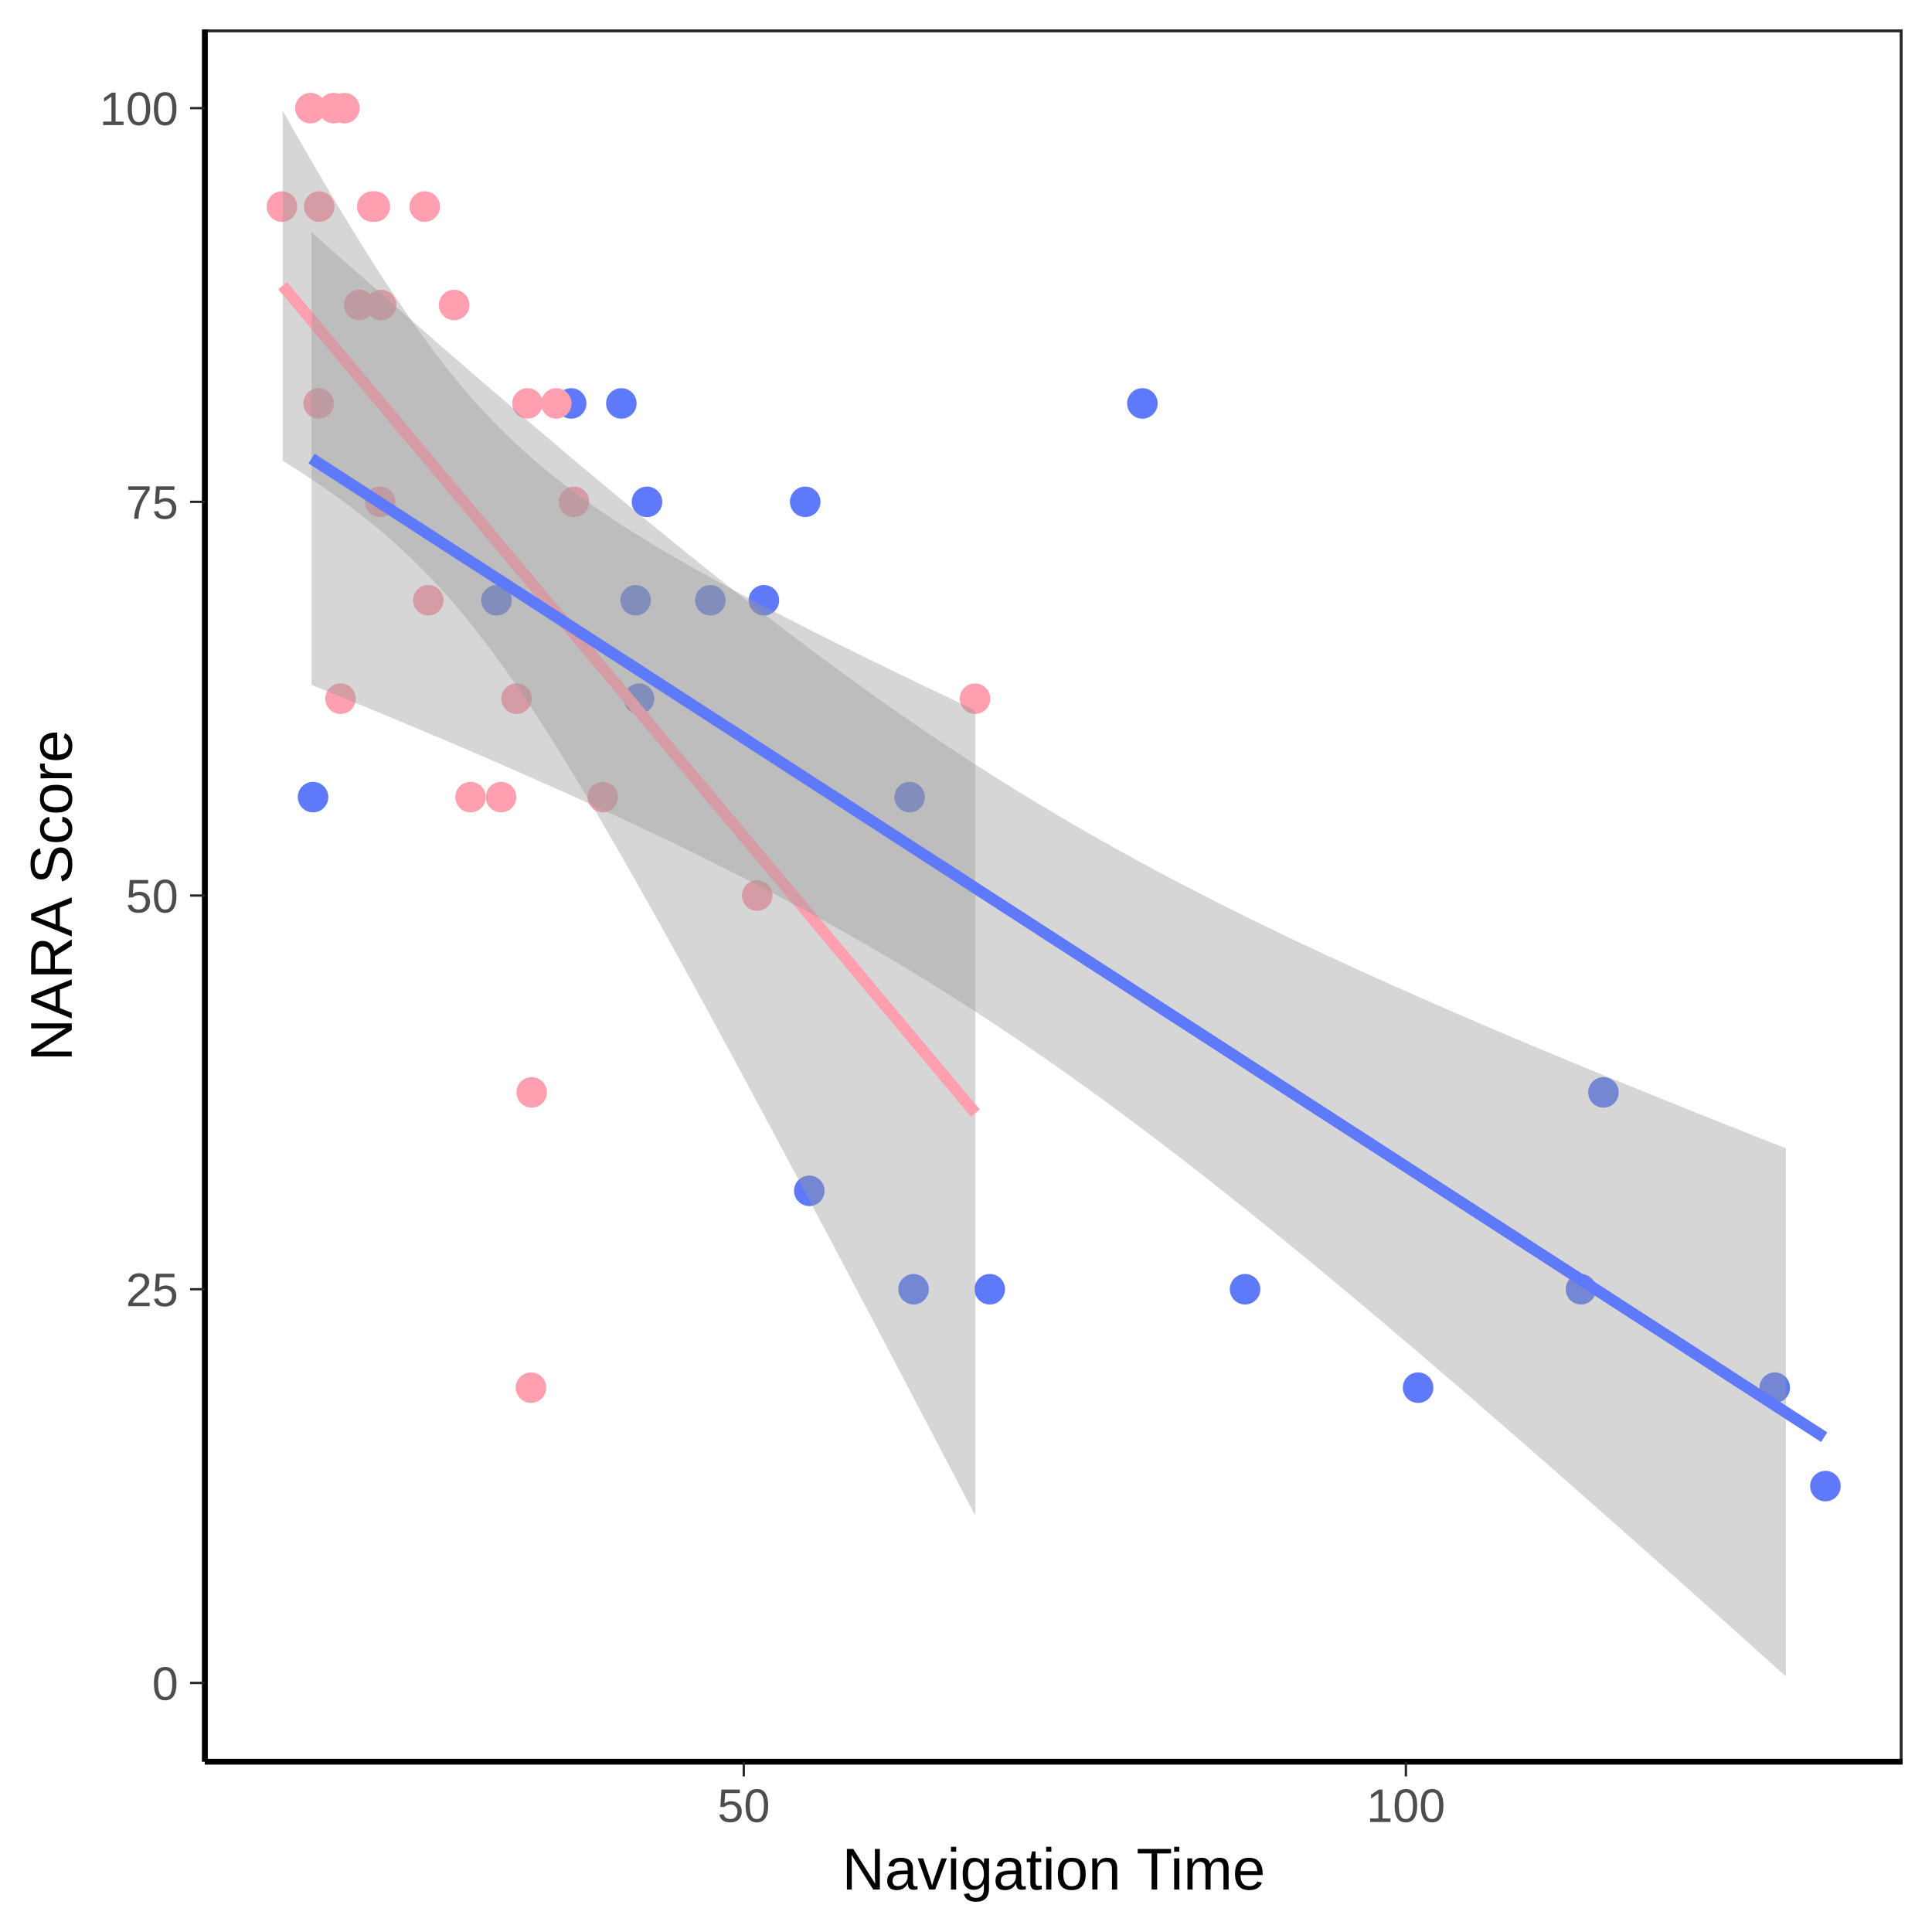
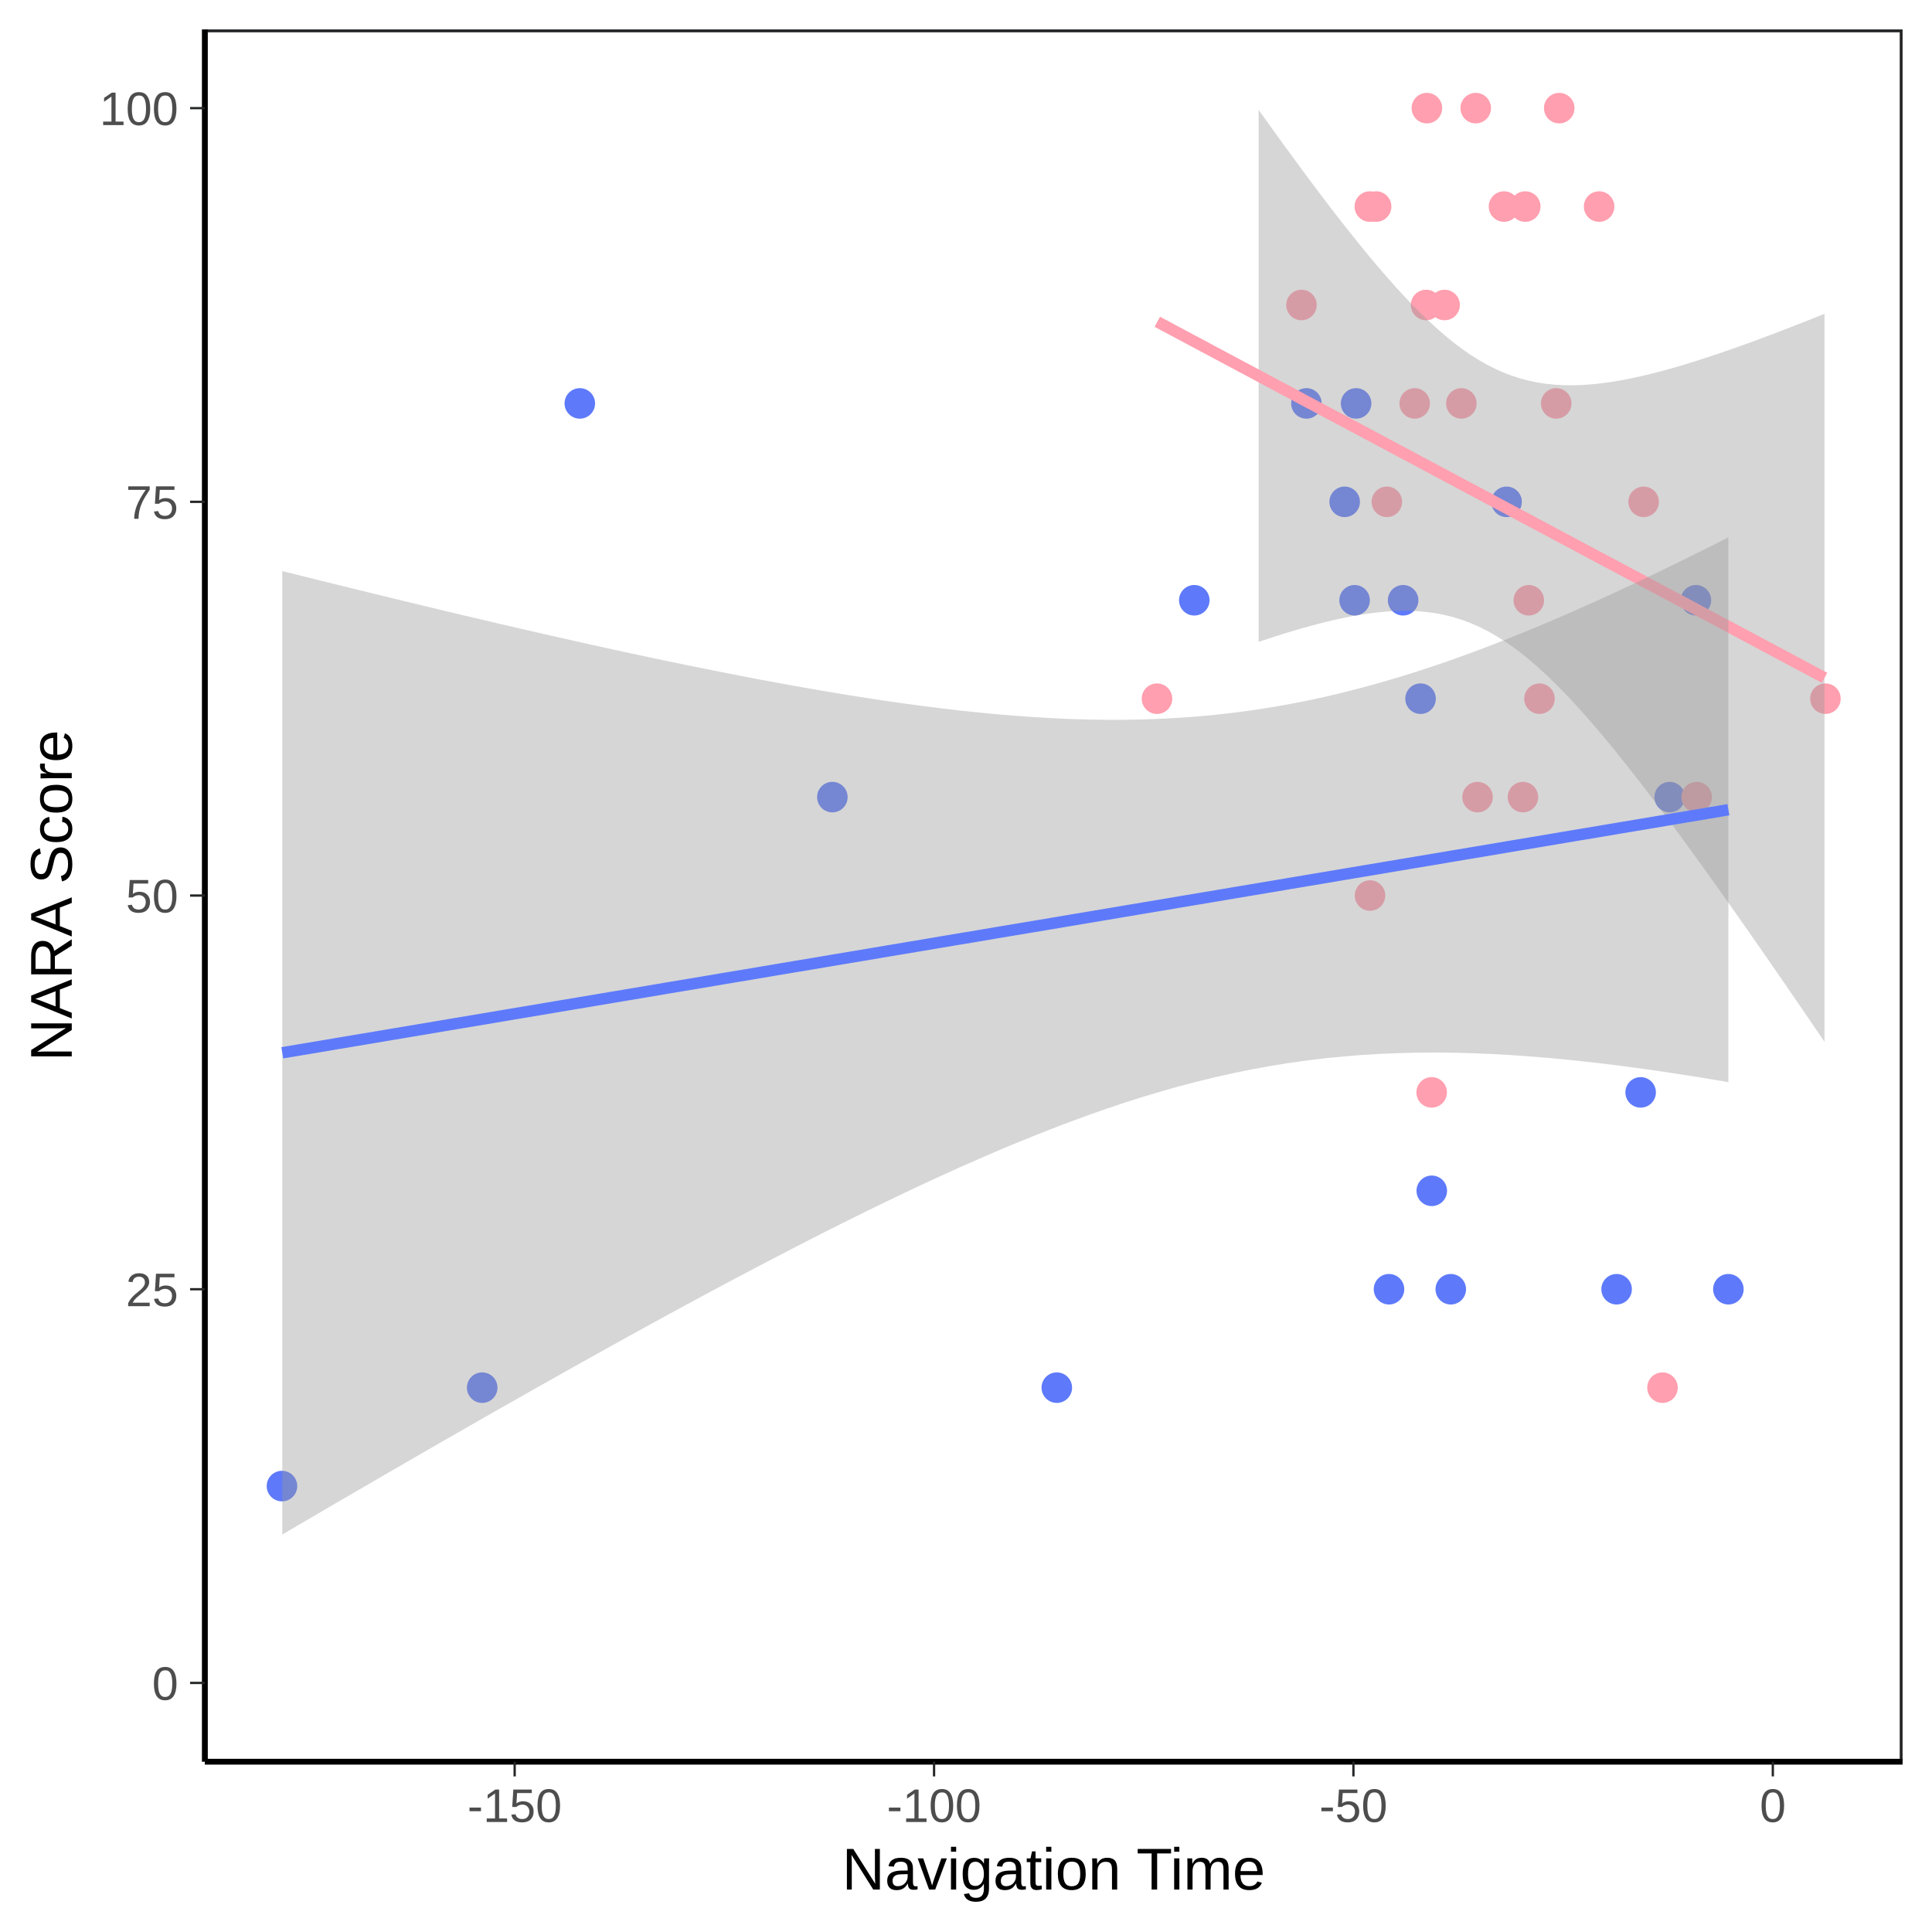
<svg xmlns="http://www.w3.org/2000/svg" class="svglite" width="360.00pt" height="360.00pt" viewBox="0 0 360.00 360.00">
  <defs>
    <style type="text/css">
    .svglite line, .svglite polyline, .svglite polygon, .svglite path, .svglite rect, .svglite circle {
      fill: none;
      stroke: #000000;
      stroke-linecap: round;
      stroke-linejoin: round;
      stroke-miterlimit: 10.00;
    }
    .svglite text {
      white-space: pre;
    }
  </style>
  </defs>
  <rect width="100%" height="100%" style="stroke: none; fill: #FFFFFF;" />
  <defs>
    <clipPath id="cpMC4wMHwzNjAuMDB8MC4wMHwzNjAuMDA=">
      <rect x="0.00" y="0.00" width="360.00" height="360.00" />
    </clipPath>
  </defs>
  <g clip-path="url(#cpMC4wMHwzNjAuMDB8MC4wMHwzNjAuMDA=)">
    <rect x="0" y="0.00" width="360.00" height="360.00" style="stroke-width: 1.07; stroke: #FFFFFF; fill: #FFFFFF;" />
  </g>
  <defs>
    <clipPath id="cpMzguMTZ8MzU0LjUyfDUuNDh8MzI4LjI3">
      <rect x="38.16" y="5.48" width="316.36" height="322.79" />
    </clipPath>
  </defs>
  <g clip-path="url(#cpMzguMTZ8MzU0LjUyfDUuNDh8MzI4LjI3)">
    <rect x="38.16" y="5.48" width="316.36" height="322.79" style="stroke-width: 1.07; stroke: #242526; fill: #FFFFFF;" />
-     <circle cx="99.07" cy="203.55" r="2.49" style="stroke-width: 0.71; stroke: #FF9FAF; fill: #FF9FAF;" />
-     <circle cx="62.17" cy="20.15" r="2.49" style="stroke-width: 0.71; stroke: #FF9FAF; fill: #FF9FAF;" />
-     <circle cx="106.97" cy="93.51" r="2.49" style="stroke-width: 0.71; stroke: #FF9FAF; fill: #FF9FAF;" />
-     <circle cx="98.29" cy="75.17" r="2.49" style="stroke-width: 0.71; stroke: #FF9FAF; fill: #FF9FAF;" />
-     <circle cx="79.14" cy="38.49" r="2.49" style="stroke-width: 0.71; stroke: #FF9FAF; fill: #FF9FAF;" />
-     <circle cx="58.33" cy="148.53" r="2.49" style="stroke-width: 0.71; stroke: #5E7AFA; fill: #5E7AFA;" />
-     <circle cx="79.81" cy="111.85" r="2.49" style="stroke-width: 0.71; stroke: #FF9FAF; fill: #FF9FAF;" />
-     <circle cx="93.36" cy="148.53" r="2.49" style="stroke-width: 0.71; stroke: #FF9FAF; fill: #FF9FAF;" />
-     <circle cx="181.68" cy="130.19" r="2.49" style="stroke-width: 0.71; stroke: #FF9FAF; fill: #FF9FAF;" />
-     <circle cx="184.43" cy="240.23" r="2.49" style="stroke-width: 0.71; stroke: #5E7AFA; fill: #5E7AFA;" />
-     <circle cx="69.37" cy="38.49" r="2.49" style="stroke-width: 0.71; stroke: #FF9FAF; fill: #FF9FAF;" />
-     <circle cx="64.18" cy="20.15" r="2.49" style="stroke-width: 0.71; stroke: #FF9FAF; fill: #FF9FAF;" />
-     <circle cx="169.49" cy="148.53" r="2.49" style="stroke-width: 0.71; stroke: #5E7AFA; fill: #5E7AFA;" />
-     <circle cx="132.36" cy="111.85" r="2.49" style="stroke-width: 0.71; stroke: #5E7AFA; fill: #5E7AFA;" />
-     <circle cx="119.08" cy="130.19" r="2.49" style="stroke-width: 0.71; stroke: #5E7AFA; fill: #5E7AFA;" />
-     <circle cx="340.14" cy="276.91" r="2.49" style="stroke-width: 0.71; stroke: #5E7AFA; fill: #5E7AFA;" />
-     <circle cx="298.78" cy="203.55" r="2.49" style="stroke-width: 0.71; stroke: #5E7AFA; fill: #5E7AFA;" />
-     <circle cx="118.44" cy="111.85" r="2.49" style="stroke-width: 0.71; stroke: #5E7AFA; fill: #5E7AFA;" />
-     <circle cx="106.43" cy="75.17" r="2.49" style="stroke-width: 0.71; stroke: #5E7AFA; fill: #5E7AFA;" />
-     <circle cx="92.52" cy="111.85" r="2.49" style="stroke-width: 0.71; stroke: #5E7AFA; fill: #5E7AFA;" />
-     <circle cx="84.62" cy="56.83" r="2.49" style="stroke-width: 0.71; stroke: #FF9FAF; fill: #FF9FAF;" />
-     <circle cx="120.56" cy="93.51" r="2.49" style="stroke-width: 0.71; stroke: #5E7AFA; fill: #5E7AFA;" />
-     <circle cx="232.00" cy="240.23" r="2.49" style="stroke-width: 0.71; stroke: #5E7AFA; fill: #5E7AFA;" />
-     <circle cx="59.36" cy="75.17" r="2.49" style="stroke-width: 0.71; stroke: #FF9FAF; fill: #FF9FAF;" />
-     <circle cx="71.02" cy="56.83" r="2.49" style="stroke-width: 0.71; stroke: #FF9FAF; fill: #FF9FAF;" />
-     <circle cx="63.46" cy="130.19" r="2.49" style="stroke-width: 0.71; stroke: #FF9FAF; fill: #FF9FAF;" />
-     <circle cx="112.32" cy="148.53" r="2.49" style="stroke-width: 0.71; stroke: #FF9FAF; fill: #FF9FAF;" />
-     <circle cx="57.85" cy="20.15" r="2.49" style="stroke-width: 0.71; stroke: #FF9FAF; fill: #FF9FAF;" />
-     <circle cx="96.25" cy="130.19" r="2.49" style="stroke-width: 0.71; stroke: #FF9FAF; fill: #FF9FAF;" />
-     <circle cx="141.09" cy="166.87" r="2.49" style="stroke-width: 0.71; stroke: #FF9FAF; fill: #FF9FAF;" />
-     <circle cx="66.93" cy="56.83" r="2.49" style="stroke-width: 0.71; stroke: #FF9FAF; fill: #FF9FAF;" />
-     <circle cx="70.84" cy="93.51" r="2.49" style="stroke-width: 0.71; stroke: #FF9FAF; fill: #FF9FAF;" />
-     <circle cx="103.66" cy="75.17" r="2.49" style="stroke-width: 0.71; stroke: #FF9FAF; fill: #FF9FAF;" />
-     <circle cx="87.68" cy="148.53" r="2.49" style="stroke-width: 0.71; stroke: #FF9FAF; fill: #FF9FAF;" />
-     <circle cx="98.94" cy="258.57" r="2.49" style="stroke-width: 0.71; stroke: #FF9FAF; fill: #FF9FAF;" />
-     <circle cx="212.87" cy="75.17" r="2.49" style="stroke-width: 0.71; stroke: #5E7AFA; fill: #5E7AFA;" />
-     <circle cx="264.24" cy="258.57" r="2.49" style="stroke-width: 0.71; stroke: #5E7AFA; fill: #5E7AFA;" />
-     <circle cx="142.34" cy="111.85" r="2.49" style="stroke-width: 0.71; stroke: #5E7AFA; fill: #5E7AFA;" />
-     <circle cx="115.78" cy="75.17" r="2.49" style="stroke-width: 0.71; stroke: #5E7AFA; fill: #5E7AFA;" />
-     <circle cx="150.80" cy="221.89" r="2.49" style="stroke-width: 0.71; stroke: #5E7AFA; fill: #5E7AFA;" />
-     <circle cx="170.23" cy="240.23" r="2.49" style="stroke-width: 0.71; stroke: #5E7AFA; fill: #5E7AFA;" />
-     <circle cx="150.04" cy="93.51" r="2.49" style="stroke-width: 0.71; stroke: #5E7AFA; fill: #5E7AFA;" />
-     <circle cx="294.59" cy="240.23" r="2.49" style="stroke-width: 0.71; stroke: #5E7AFA; fill: #5E7AFA;" />
-     <circle cx="330.70" cy="258.57" r="2.49" style="stroke-width: 0.71; stroke: #5E7AFA; fill: #5E7AFA;" />
-     <circle cx="69.85" cy="38.49" r="2.49" style="stroke-width: 0.71; stroke: #FF9FAF; fill: #FF9FAF;" />
-     <circle cx="59.48" cy="38.49" r="2.49" style="stroke-width: 0.71; stroke: #FF9FAF; fill: #FF9FAF;" />
-     <circle cx="52.54" cy="38.49" r="2.49" style="stroke-width: 0.71; stroke: #FF9FAF; fill: #FF9FAF;" />
-     <polygon points="52.66,20.61 54.29,23.49 55.93,26.35 57.56,29.18 59.19,31.99 60.83,34.77 62.46,37.52 64.10,40.24 65.73,42.92 67.36,45.56 69.00,48.17 70.63,50.72 72.27,53.23 73.90,55.69 75.53,58.09 77.17,60.43 78.80,62.71 80.43,64.93 82.07,67.07 83.70,69.15 85.34,71.16 86.97,73.10 88.60,74.96 90.24,76.76 91.87,78.48 93.51,80.14 95.14,81.74 96.77,83.27 98.41,84.75 100.04,86.17 101.68,87.55 103.31,88.87 104.94,90.15 106.58,91.39 108.21,92.60 109.85,93.77 111.48,94.91 113.11,96.02 114.75,97.10 116.38,98.16 118.01,99.20 119.65,100.22 121.28,101.22 122.92,102.20 124.55,103.17 126.18,104.12 127.82,105.06 129.45,105.99 131.09,106.90 132.72,107.80 134.35,108.70 135.99,109.59 137.62,110.46 139.26,111.33 140.89,112.20 142.52,113.05 144.16,113.90 145.79,114.75 147.43,115.58 149.06,116.42 150.69,117.25 152.33,118.07 153.96,118.89 155.59,119.71 157.23,120.52 158.86,121.33 160.50,122.13 162.13,122.94 163.76,123.74 165.40,124.53 167.03,125.33 168.67,126.12 170.30,126.91 171.93,127.70 173.57,128.48 175.20,129.26 176.84,130.04 178.47,130.82 180.10,131.60 181.74,132.38 181.74,282.44 180.10,279.31 178.47,276.18 176.84,273.06 175.20,269.94 173.57,266.82 171.93,263.70 170.30,260.58 168.67,257.47 167.03,254.36 165.40,251.25 163.76,248.14 162.13,245.04 160.50,241.94 158.86,238.84 157.23,235.74 155.59,232.65 153.96,229.57 152.33,226.48 150.69,223.40 149.06,220.33 147.43,217.26 145.79,214.19 144.16,211.14 142.52,208.08 140.89,205.03 139.26,201.99 137.62,198.96 135.99,195.93 134.35,192.92 132.72,189.91 131.09,186.91 129.45,183.92 127.82,180.95 126.18,177.98 124.55,175.03 122.92,172.09 121.28,169.17 119.65,166.27 118.01,163.38 116.38,160.52 114.75,157.67 113.11,154.85 111.48,152.06 109.85,149.30 108.21,146.56 106.58,143.87 104.94,141.20 103.31,138.58 101.68,136.00 100.04,133.47 98.41,130.99 96.77,128.57 95.14,126.20 93.51,123.89 91.87,121.65 90.24,119.47 88.60,117.36 86.97,115.32 85.34,113.36 83.70,111.46 82.07,109.64 80.43,107.88 78.80,106.19 77.17,104.57 75.53,103.01 73.90,101.50 72.27,100.06 70.63,98.66 69.00,97.32 67.36,96.02 65.73,94.76 64.10,93.54 62.46,92.35 60.83,91.20 59.19,90.08 57.56,88.98 55.93,87.91 54.29,86.86 52.66,85.84 " style="stroke-width: 0.00; stroke: none; stroke-linecap: butt; fill: #999999; fill-opacity: 0.40;" />
-     <polyline points="52.66,20.61 54.29,23.49 55.93,26.35 57.56,29.18 59.19,31.99 60.83,34.77 62.46,37.52 64.10,40.24 65.73,42.92 67.36,45.56 69.00,48.17 70.63,50.72 72.27,53.23 73.90,55.69 75.53,58.09 77.17,60.43 78.80,62.71 80.43,64.93 82.07,67.07 83.70,69.15 85.34,71.16 86.97,73.10 88.60,74.96 90.24,76.76 91.87,78.48 93.51,80.14 95.14,81.74 96.77,83.27 98.41,84.75 100.04,86.17 101.68,87.55 103.31,88.87 104.94,90.15 106.58,91.39 108.21,92.60 109.85,93.77 111.48,94.91 113.11,96.02 114.75,97.10 116.38,98.16 118.01,99.20 119.65,100.22 121.28,101.22 122.92,102.20 124.55,103.17 126.18,104.12 127.82,105.06 129.45,105.99 131.09,106.90 132.72,107.80 134.35,108.70 135.99,109.59 137.62,110.46 139.26,111.33 140.89,112.20 142.52,113.05 144.16,113.90 145.79,114.75 147.43,115.58 149.06,116.42 150.69,117.25 152.33,118.07 153.96,118.89 155.59,119.71 157.23,120.52 158.86,121.33 160.50,122.13 162.13,122.94 163.76,123.74 165.40,124.53 167.03,125.33 168.67,126.12 170.30,126.91 171.93,127.70 173.57,128.48 175.20,129.26 176.84,130.04 178.47,130.82 180.10,131.60 181.74,132.38 " style="stroke-width: 2.13; stroke: none; stroke-linecap: butt;" />
-     <polyline points="181.74,282.44 180.10,279.31 178.47,276.18 176.84,273.06 175.20,269.94 173.57,266.82 171.93,263.70 170.30,260.58 168.67,257.47 167.03,254.36 165.40,251.25 163.76,248.14 162.13,245.04 160.50,241.94 158.86,238.84 157.23,235.74 155.59,232.65 153.96,229.57 152.33,226.48 150.69,223.40 149.06,220.33 147.43,217.26 145.79,214.19 144.16,211.14 142.52,208.08 140.89,205.03 139.26,201.99 137.62,198.96 135.99,195.93 134.35,192.92 132.72,189.91 131.09,186.91 129.45,183.92 127.82,180.95 126.18,177.98 124.55,175.03 122.92,172.09 121.28,169.17 119.65,166.27 118.01,163.38 116.38,160.52 114.75,157.67 113.11,154.85 111.48,152.06 109.85,149.30 108.21,146.56 106.58,143.87 104.94,141.20 103.31,138.58 101.68,136.00 100.04,133.47 98.41,130.99 96.77,128.57 95.14,126.20 93.51,123.89 91.87,121.65 90.24,119.47 88.60,117.36 86.97,115.32 85.34,113.36 83.70,111.46 82.07,109.64 80.43,107.88 78.80,106.19 77.17,104.57 75.53,103.01 73.90,101.50 72.27,100.06 70.63,98.66 69.00,97.32 67.36,96.02 65.73,94.76 64.10,93.54 62.46,92.35 60.83,91.20 59.19,90.08 57.56,88.98 55.93,87.91 54.29,86.86 52.66,85.84 " style="stroke-width: 2.13; stroke: none; stroke-linecap: butt;" />
-     <polyline points="52.66,53.22 54.29,55.18 55.93,57.13 57.56,59.08 59.19,61.03 60.83,62.98 62.46,64.94 64.10,66.89 65.73,68.84 67.36,70.79 69.00,72.74 70.63,74.69 72.27,76.65 73.90,78.60 75.53,80.55 77.17,82.50 78.80,84.45 80.43,86.40 82.07,88.36 83.70,90.31 85.34,92.26 86.97,94.21 88.60,96.16 90.24,98.11 91.87,100.07 93.51,102.02 95.14,103.97 96.77,105.92 98.41,107.87 100.04,109.82 101.68,111.78 103.31,113.73 104.94,115.68 106.58,117.63 108.21,119.58 109.85,121.53 111.48,123.49 113.11,125.44 114.75,127.39 116.38,129.34 118.01,131.29 119.65,133.24 121.28,135.20 122.92,137.15 124.55,139.10 126.18,141.05 127.82,143.00 129.45,144.95 131.09,146.91 132.72,148.86 134.35,150.81 135.99,152.76 137.62,154.71 139.26,156.66 140.89,158.62 142.52,160.57 144.16,162.52 145.79,164.47 147.43,166.42 149.06,168.37 150.69,170.33 152.33,172.28 153.96,174.23 155.59,176.18 157.23,178.13 158.86,180.08 160.50,182.04 162.13,183.99 163.76,185.94 165.40,187.89 167.03,189.84 168.67,191.79 170.30,193.75 171.93,195.70 173.57,197.65 175.20,199.60 176.84,201.55 178.47,203.50 180.10,205.46 181.74,207.41 " style="stroke-width: 2.13; stroke: #FF9FAF; stroke-linecap: butt;" />
-     <polygon points="58.05,43.26 61.62,46.42 65.18,49.57 68.75,52.72 72.32,55.86 75.89,58.99 79.45,62.10 83.02,65.21 86.59,68.31 90.16,71.39 93.73,74.46 97.29,77.51 100.86,80.55 104.43,83.58 108.00,86.59 111.57,89.58 115.13,92.55 118.70,95.49 122.27,98.42 125.84,101.32 129.41,104.20 132.97,107.05 136.54,109.87 140.11,112.66 143.68,115.42 147.24,118.15 150.81,120.84 154.38,123.49 157.95,126.10 161.52,128.67 165.08,131.21 168.65,133.69 172.22,136.14 175.79,138.54 179.36,140.89 182.92,143.20 186.49,145.47 190.06,147.69 193.63,149.86 197.20,151.99 200.76,154.08 204.33,156.12 207.90,158.13 211.47,160.09 215.03,162.02 218.60,163.92 222.17,165.77 225.74,167.60 229.31,169.40 232.87,171.17 236.44,172.91 240.01,174.62 243.58,176.31 247.15,177.98 250.71,179.63 254.28,181.26 257.85,182.87 261.42,184.46 264.99,186.04 268.55,187.60 272.12,189.15 275.69,190.68 279.26,192.21 282.83,193.72 286.39,195.22 289.96,196.71 293.53,198.19 297.10,199.66 300.66,201.12 304.23,202.57 307.80,204.02 311.37,205.46 314.94,206.90 318.50,208.32 322.07,209.74 325.64,211.16 329.21,212.57 332.78,213.98 332.78,312.39 329.21,309.18 325.64,305.98 322.07,302.78 318.50,299.58 314.94,296.39 311.37,293.21 307.80,290.03 304.23,286.86 300.66,283.70 297.10,280.55 293.53,277.40 289.96,274.26 286.39,271.14 282.83,268.02 279.26,264.91 275.69,261.82 272.12,258.73 268.55,255.67 264.99,252.61 261.42,249.57 257.85,246.55 254.28,243.54 250.71,240.55 247.15,237.58 243.58,234.64 240.01,231.71 236.44,228.81 232.87,225.93 229.31,223.08 225.74,220.26 222.17,217.47 218.60,214.72 215.03,211.99 211.47,209.31 207.90,206.65 204.33,204.04 200.76,201.47 197.20,198.94 193.63,196.46 190.06,194.01 186.49,191.61 182.92,189.26 179.36,186.95 175.79,184.69 172.22,182.48 168.65,180.30 165.08,178.17 161.52,176.09 157.95,174.05 154.38,172.04 150.81,170.08 147.24,168.15 143.68,166.26 140.11,164.40 136.54,162.57 132.97,160.78 129.41,159.01 125.84,157.27 122.27,155.56 118.70,153.87 115.13,152.20 111.57,150.55 108.00,148.92 104.43,147.31 100.86,145.72 97.29,144.15 93.73,142.59 90.16,141.04 86.59,139.50 83.02,137.98 79.45,136.47 75.89,134.97 72.32,133.48 68.75,132.00 65.18,130.53 61.62,129.07 58.05,127.62 " style="stroke-width: 0.00; stroke: none; stroke-linecap: butt; fill: #999999; fill-opacity: 0.40;" />
-     <polyline points="58.05,43.26 61.62,46.42 65.18,49.57 68.75,52.72 72.32,55.86 75.89,58.99 79.45,62.10 83.02,65.21 86.59,68.31 90.16,71.39 93.73,74.46 97.29,77.51 100.86,80.55 104.43,83.58 108.00,86.59 111.57,89.58 115.13,92.55 118.70,95.49 122.27,98.42 125.84,101.32 129.41,104.20 132.97,107.05 136.54,109.87 140.11,112.66 143.68,115.42 147.24,118.15 150.81,120.84 154.38,123.49 157.95,126.10 161.52,128.67 165.08,131.21 168.65,133.69 172.22,136.14 175.79,138.54 179.36,140.89 182.92,143.20 186.49,145.47 190.06,147.69 193.63,149.86 197.20,151.99 200.76,154.08 204.33,156.12 207.90,158.13 211.47,160.09 215.03,162.02 218.60,163.92 222.17,165.77 225.74,167.60 229.31,169.40 232.87,171.17 236.44,172.91 240.01,174.62 243.58,176.31 247.15,177.98 250.71,179.63 254.28,181.26 257.85,182.87 261.42,184.46 264.99,186.04 268.55,187.60 272.12,189.15 275.69,190.68 279.26,192.21 282.83,193.72 286.39,195.22 289.96,196.71 293.53,198.19 297.10,199.66 300.66,201.12 304.23,202.57 307.80,204.02 311.37,205.46 314.94,206.90 318.50,208.32 322.07,209.74 325.64,211.16 329.21,212.57 332.78,213.98 " style="stroke-width: 2.13; stroke: none; stroke-linecap: butt;" />
-     <polyline points="332.78,312.39 329.21,309.18 325.64,305.98 322.07,302.78 318.50,299.58 314.94,296.39 311.37,293.21 307.80,290.03 304.23,286.86 300.66,283.70 297.10,280.55 293.53,277.40 289.96,274.26 286.39,271.14 282.83,268.02 279.26,264.91 275.69,261.82 272.12,258.73 268.55,255.67 264.99,252.61 261.42,249.57 257.85,246.55 254.28,243.54 250.71,240.55 247.15,237.58 243.58,234.64 240.01,231.71 236.44,228.81 232.87,225.93 229.31,223.08 225.74,220.26 222.17,217.47 218.60,214.72 215.03,211.99 211.47,209.31 207.90,206.65 204.33,204.04 200.76,201.47 197.20,198.94 193.63,196.46 190.06,194.01 186.49,191.61 182.92,189.26 179.36,186.95 175.79,184.69 172.22,182.48 168.65,180.30 165.08,178.17 161.52,176.09 157.95,174.05 154.38,172.04 150.81,170.08 147.24,168.15 143.68,166.26 140.11,164.40 136.54,162.57 132.97,160.78 129.41,159.01 125.84,157.27 122.27,155.56 118.70,153.87 115.13,152.20 111.57,150.55 108.00,148.92 104.43,147.31 100.86,145.72 97.29,144.15 93.73,142.59 90.16,141.04 86.59,139.50 83.02,137.98 79.45,136.47 75.89,134.97 72.32,133.48 68.75,132.00 65.18,130.53 61.62,129.07 58.05,127.62 " style="stroke-width: 2.13; stroke: none; stroke-linecap: butt;" />
-     <polyline points="58.05,85.44 61.62,87.75 65.18,90.05 68.75,92.36 72.32,94.67 75.89,96.98 79.45,99.29 83.02,101.60 86.59,103.91 90.16,106.21 93.73,108.52 97.29,110.83 100.86,113.14 104.43,115.45 108.00,117.76 111.57,120.06 115.13,122.37 118.70,124.68 122.27,126.99 125.84,129.30 129.41,131.61 132.97,133.91 136.54,136.22 140.11,138.53 143.68,140.84 147.24,143.15 150.81,145.46 154.38,147.76 157.95,150.07 161.52,152.38 165.08,154.69 168.65,157.00 172.22,159.31 175.79,161.62 179.36,163.92 182.92,166.23 186.49,168.54 190.06,170.85 193.63,173.16 197.20,175.47 200.76,177.77 204.33,180.08 207.90,182.39 211.47,184.70 215.03,187.01 218.60,189.32 222.17,191.62 225.74,193.93 229.31,196.24 232.87,198.55 236.44,200.86 240.01,203.17 243.58,205.48 247.15,207.78 250.71,210.09 254.28,212.40 257.85,214.71 261.42,217.02 264.99,219.33 268.55,221.63 272.12,223.94 275.69,226.25 279.26,228.56 282.83,230.87 286.39,233.18 289.96,235.48 293.53,237.79 297.10,240.10 300.66,242.41 304.23,244.72 307.80,247.03 311.37,249.33 314.94,251.64 318.50,253.95 322.07,256.26 325.64,258.57 329.21,260.88 332.78,263.19 336.34,265.49 339.91,267.80 " style="stroke-width: 2.13; stroke: #5E7AFA; stroke-linecap: butt;" />
+     <circle cx="266.77" cy="203.55" r="2.49" style="stroke-width: 0.71; stroke: #FF9FAF; fill: #FF9FAF;" />
+     <circle cx="274.98" cy="20.15" r="2.49" style="stroke-width: 0.71; stroke: #FF9FAF; fill: #FF9FAF;" />
+     <circle cx="258.42" cy="93.51" r="2.49" style="stroke-width: 0.71; stroke: #FF9FAF; fill: #FF9FAF;" />
+     <circle cx="272.30" cy="75.17" r="2.49" style="stroke-width: 0.71; stroke: #FF9FAF; fill: #FF9FAF;" />
+     <circle cx="255.25" cy="38.49" r="2.49" style="stroke-width: 0.71; stroke: #FF9FAF; fill: #FF9FAF;" />
+     <circle cx="311.12" cy="148.53" r="2.49" style="stroke-width: 0.71; stroke: #5E7AFA; fill: #5E7AFA;" />
+     <circle cx="284.87" cy="111.85" r="2.49" style="stroke-width: 0.71; stroke: #FF9FAF; fill: #FF9FAF;" />
+     <circle cx="283.78" cy="148.53" r="2.49" style="stroke-width: 0.71; stroke: #FF9FAF; fill: #FF9FAF;" />
+     <circle cx="215.59" cy="130.19" r="2.49" style="stroke-width: 0.71; stroke: #FF9FAF; fill: #FF9FAF;" />
+     <circle cx="322.06" cy="240.23" r="2.49" style="stroke-width: 0.71; stroke: #5E7AFA; fill: #5E7AFA;" />
+     <circle cx="280.25" cy="38.49" r="2.49" style="stroke-width: 0.71; stroke: #FF9FAF; fill: #FF9FAF;" />
+     <circle cx="265.88" cy="20.15" r="2.49" style="stroke-width: 0.71; stroke: #FF9FAF; fill: #FF9FAF;" />
+     <circle cx="155.10" cy="148.53" r="2.49" style="stroke-width: 0.71; stroke: #5E7AFA; fill: #5E7AFA;" />
+     <circle cx="222.54" cy="111.85" r="2.49" style="stroke-width: 0.71; stroke: #5E7AFA; fill: #5E7AFA;" />
+     <circle cx="264.70" cy="130.19" r="2.49" style="stroke-width: 0.71; stroke: #5E7AFA; fill: #5E7AFA;" />
+     <circle cx="52.54" cy="276.91" r="2.49" style="stroke-width: 0.71; stroke: #5E7AFA; fill: #5E7AFA;" />
+     <circle cx="305.71" cy="203.55" r="2.49" style="stroke-width: 0.71; stroke: #5E7AFA; fill: #5E7AFA;" />
+     <circle cx="261.45" cy="111.85" r="2.49" style="stroke-width: 0.71; stroke: #5E7AFA; fill: #5E7AFA;" />
+     <circle cx="252.69" cy="75.17" r="2.49" style="stroke-width: 0.71; stroke: #5E7AFA; fill: #5E7AFA;" />
+     <circle cx="252.41" cy="111.85" r="2.49" style="stroke-width: 0.71; stroke: #5E7AFA; fill: #5E7AFA;" />
+     <circle cx="242.51" cy="56.83" r="2.49" style="stroke-width: 0.71; stroke: #FF9FAF; fill: #FF9FAF;" />
+     <circle cx="280.73" cy="93.51" r="2.49" style="stroke-width: 0.71; stroke: #5E7AFA; fill: #5E7AFA;" />
+     <circle cx="270.33" cy="240.23" r="2.49" style="stroke-width: 0.71; stroke: #5E7AFA; fill: #5E7AFA;" />
+     <circle cx="289.98" cy="75.17" r="2.49" style="stroke-width: 0.71; stroke: #FF9FAF; fill: #FF9FAF;" />
+     <circle cx="265.73" cy="56.83" r="2.49" style="stroke-width: 0.71; stroke: #FF9FAF; fill: #FF9FAF;" />
+     <circle cx="340.14" cy="130.19" r="2.49" style="stroke-width: 0.71; stroke: #FF9FAF; fill: #FF9FAF;" />
+     <circle cx="316.15" cy="148.53" r="2.49" style="stroke-width: 0.71; stroke: #FF9FAF; fill: #FF9FAF;" />
+     <circle cx="290.54" cy="20.15" r="2.49" style="stroke-width: 0.71; stroke: #FF9FAF; fill: #FF9FAF;" />
+     <circle cx="286.86" cy="130.19" r="2.49" style="stroke-width: 0.71; stroke: #FF9FAF; fill: #FF9FAF;" />
+     <circle cx="255.28" cy="166.87" r="2.49" style="stroke-width: 0.71; stroke: #FF9FAF; fill: #FF9FAF;" />
+     <circle cx="269.18" cy="56.83" r="2.49" style="stroke-width: 0.71; stroke: #FF9FAF; fill: #FF9FAF;" />
+     <circle cx="306.27" cy="93.51" r="2.49" style="stroke-width: 0.71; stroke: #FF9FAF; fill: #FF9FAF;" />
+     <circle cx="263.61" cy="75.17" r="2.49" style="stroke-width: 0.71; stroke: #FF9FAF; fill: #FF9FAF;" />
+     <circle cx="275.32" cy="148.53" r="2.49" style="stroke-width: 0.71; stroke: #FF9FAF; fill: #FF9FAF;" />
+     <circle cx="309.78" cy="258.57" r="2.49" style="stroke-width: 0.71; stroke: #FF9FAF; fill: #FF9FAF;" />
+     <circle cx="108.04" cy="75.17" r="2.49" style="stroke-width: 0.71; stroke: #5E7AFA; fill: #5E7AFA;" />
+     <circle cx="196.92" cy="258.57" r="2.49" style="stroke-width: 0.71; stroke: #5E7AFA; fill: #5E7AFA;" />
+     <circle cx="316.01" cy="111.85" r="2.49" style="stroke-width: 0.71; stroke: #5E7AFA; fill: #5E7AFA;" />
+     <circle cx="243.43" cy="75.17" r="2.49" style="stroke-width: 0.71; stroke: #5E7AFA; fill: #5E7AFA;" />
+     <circle cx="266.79" cy="221.89" r="2.49" style="stroke-width: 0.71; stroke: #5E7AFA; fill: #5E7AFA;" />
+     <circle cx="258.82" cy="240.23" r="2.49" style="stroke-width: 0.71; stroke: #5E7AFA; fill: #5E7AFA;" />
+     <circle cx="250.56" cy="93.51" r="2.49" style="stroke-width: 0.71; stroke: #5E7AFA; fill: #5E7AFA;" />
+     <circle cx="301.23" cy="240.23" r="2.49" style="stroke-width: 0.71; stroke: #5E7AFA; fill: #5E7AFA;" />
+     <circle cx="89.85" cy="258.57" r="2.49" style="stroke-width: 0.71; stroke: #5E7AFA; fill: #5E7AFA;" />
+     <circle cx="256.42" cy="38.49" r="2.49" style="stroke-width: 0.71; stroke: #FF9FAF; fill: #FF9FAF;" />
+     <circle cx="284.21" cy="38.49" r="2.49" style="stroke-width: 0.71; stroke: #FF9FAF; fill: #FF9FAF;" />
+     <circle cx="297.97" cy="38.49" r="2.49" style="stroke-width: 0.71; stroke: #FF9FAF; fill: #FF9FAF;" />
+     <polygon points="234.53,20.47 236.11,22.68 237.68,24.87 239.25,27.04 240.83,29.20 242.40,31.34 243.97,33.46 245.55,35.56 247.12,37.64 248.69,39.69 250.27,41.71 251.84,43.70 253.42,45.66 254.99,47.58 256.56,49.46 258.14,51.29 259.71,53.07 261.28,54.80 262.86,56.47 264.43,58.07 266.01,59.60 267.58,61.06 269.15,62.43 270.73,63.72 272.30,64.92 273.87,66.02 275.45,67.02 277.02,67.92 278.59,68.72 280.17,69.42 281.74,70.02 283.32,70.53 284.89,70.94 286.46,71.27 288.04,71.51 289.61,71.67 291.18,71.77 292.76,71.79 294.33,71.76 295.91,71.67 297.48,71.53 299.05,71.34 300.63,71.11 302.20,70.84 303.77,70.53 305.35,70.20 306.92,69.83 308.49,69.44 310.07,69.02 311.64,68.59 313.22,68.13 314.79,67.65 316.36,67.16 317.94,66.65 319.51,66.13 321.08,65.60 322.66,65.05 324.23,64.49 325.81,63.93 327.38,63.35 328.95,62.76 330.53,62.17 332.10,61.57 333.67,60.96 335.25,60.35 336.82,59.73 338.39,59.10 339.97,58.47 339.97,194.12 338.39,191.81 336.82,189.51 335.25,187.21 333.67,184.91 332.10,182.63 330.53,180.35 328.95,178.07 327.38,175.81 325.81,173.55 324.23,171.31 322.66,169.07 321.08,166.84 319.51,164.63 317.94,162.43 316.36,160.24 314.79,158.07 313.22,155.92 311.64,153.78 310.07,151.66 308.49,149.57 306.92,147.50 305.35,145.45 303.77,143.44 302.20,141.45 300.63,139.50 299.05,137.59 297.48,135.72 295.91,133.90 294.33,132.13 292.76,130.42 291.18,128.77 289.61,127.18 288.04,125.66 286.46,124.23 284.89,122.87 283.32,121.61 281.74,120.43 280.17,119.36 278.59,118.38 277.02,117.50 275.45,116.72 273.87,116.04 272.30,115.46 270.73,114.98 269.15,114.59 267.58,114.28 266.01,114.06 264.43,113.91 262.86,113.83 261.28,113.82 259.71,113.87 258.14,113.97 256.56,114.13 254.99,114.33 253.42,114.57 251.84,114.84 250.27,115.16 248.69,115.50 247.12,115.87 245.55,116.27 243.97,116.69 242.40,117.13 240.83,117.59 239.25,118.07 237.68,118.57 236.11,119.08 234.53,119.60 " style="stroke-width: 0.00; stroke: none; stroke-linecap: butt; fill: #999999; fill-opacity: 0.40;" />
+     <polyline points="234.53,20.47 236.11,22.68 237.68,24.87 239.25,27.04 240.83,29.20 242.40,31.34 243.97,33.46 245.55,35.56 247.12,37.64 248.69,39.69 250.27,41.71 251.84,43.70 253.42,45.66 254.99,47.58 256.56,49.46 258.14,51.29 259.71,53.07 261.28,54.80 262.86,56.47 264.43,58.07 266.01,59.60 267.58,61.06 269.15,62.43 270.73,63.72 272.30,64.92 273.87,66.02 275.45,67.02 277.02,67.92 278.59,68.72 280.17,69.42 281.74,70.02 283.32,70.53 284.89,70.94 286.46,71.27 288.04,71.51 289.61,71.67 291.18,71.77 292.76,71.79 294.33,71.76 295.91,71.67 297.48,71.53 299.05,71.34 300.63,71.11 302.20,70.84 303.77,70.53 305.35,70.20 306.92,69.83 308.49,69.44 310.07,69.02 311.64,68.59 313.22,68.13 314.79,67.65 316.36,67.16 317.94,66.65 319.51,66.13 321.08,65.60 322.66,65.05 324.23,64.49 325.81,63.93 327.38,63.35 328.95,62.76 330.53,62.17 332.10,61.57 333.67,60.96 335.25,60.35 336.82,59.73 338.39,59.10 339.97,58.47 " style="stroke-width: 2.13; stroke: none; stroke-linecap: butt;" />
+     <polyline points="339.97,194.12 338.39,191.81 336.82,189.51 335.25,187.21 333.67,184.91 332.10,182.63 330.53,180.35 328.95,178.07 327.38,175.81 325.81,173.55 324.23,171.31 322.66,169.07 321.08,166.84 319.51,164.63 317.94,162.43 316.36,160.24 314.79,158.07 313.22,155.92 311.64,153.78 310.07,151.66 308.49,149.57 306.92,147.50 305.35,145.45 303.77,143.44 302.20,141.45 300.63,139.50 299.05,137.59 297.48,135.72 295.91,133.90 294.33,132.13 292.76,130.42 291.18,128.77 289.61,127.18 288.04,125.66 286.46,124.23 284.89,122.87 283.32,121.61 281.74,120.43 280.17,119.36 278.59,118.38 277.02,117.50 275.45,116.72 273.87,116.04 272.30,115.46 270.73,114.98 269.15,114.59 267.58,114.28 266.01,114.06 264.43,113.91 262.86,113.83 261.28,113.82 259.71,113.87 258.14,113.97 256.56,114.13 254.99,114.33 253.42,114.57 251.84,114.84 250.27,115.16 248.69,115.50 247.12,115.87 245.55,116.27 243.97,116.69 242.40,117.13 240.83,117.59 239.25,118.07 237.68,118.57 236.11,119.08 234.53,119.60 " style="stroke-width: 2.13; stroke: none; stroke-linecap: butt;" />
+     <polyline points="215.65,59.96 217.22,60.80 218.79,61.64 220.37,62.48 221.94,63.32 223.52,64.16 225.09,65.00 226.66,65.84 228.24,66.68 229.81,67.52 231.38,68.36 232.96,69.20 234.53,70.04 236.11,70.88 237.68,71.72 239.25,72.56 240.83,73.40 242.40,74.24 243.97,75.08 245.55,75.92 247.12,76.76 248.69,77.60 250.27,78.43 251.84,79.27 253.42,80.11 254.99,80.95 256.56,81.79 258.14,82.63 259.71,83.47 261.28,84.31 262.86,85.15 264.43,85.99 266.01,86.83 267.58,87.67 269.15,88.51 270.73,89.35 272.30,90.19 273.87,91.03 275.45,91.87 277.02,92.71 278.59,93.55 280.17,94.39 281.74,95.23 283.32,96.07 284.89,96.91 286.46,97.75 288.04,98.59 289.61,99.43 291.18,100.27 292.76,101.11 294.33,101.95 295.91,102.79 297.48,103.63 299.05,104.46 300.63,105.30 302.20,106.14 303.77,106.98 305.35,107.82 306.92,108.66 308.49,109.50 310.07,110.34 311.64,111.18 313.22,112.02 314.79,112.86 316.36,113.70 317.94,114.54 319.51,115.38 321.08,116.22 322.66,117.06 324.23,117.90 325.81,118.74 327.38,119.58 328.95,120.42 330.53,121.26 332.10,122.10 333.67,122.94 335.25,123.78 336.82,124.62 338.39,125.46 339.97,126.30 " style="stroke-width: 2.13; stroke: #FF9FAF; stroke-linecap: butt;" />
+     <polygon points="52.60,106.41 56.01,107.26 59.42,108.11 62.83,108.95 66.25,109.79 69.66,110.63 73.07,111.46 76.48,112.29 79.89,113.11 83.30,113.93 86.71,114.74 90.12,115.54 93.53,116.34 96.94,117.13 100.35,117.91 103.77,118.69 107.18,119.46 110.59,120.22 114.00,120.97 117.41,121.71 120.82,122.44 124.23,123.16 127.64,123.87 131.05,124.56 134.46,125.24 137.87,125.91 141.28,126.57 144.70,127.20 148.11,127.82 151.52,128.42 154.93,129.00 158.34,129.56 161.75,130.10 165.16,130.62 168.57,131.10 171.98,131.56 175.39,131.99 178.80,132.39 182.22,132.75 185.63,133.08 189.04,133.36 192.45,133.61 195.86,133.81 199.27,133.97 202.68,134.07 206.09,134.12 209.50,134.12 212.91,134.06 216.32,133.93 219.73,133.75 223.15,133.50 226.56,133.18 229.97,132.79 233.38,132.34 236.79,131.81 240.20,131.21 243.61,130.55 247.02,129.81 250.43,129.00 253.84,128.12 257.25,127.18 260.67,126.18 264.08,125.11 267.49,123.99 270.90,122.81 274.31,121.57 277.72,120.29 281.13,118.95 284.54,117.57 287.95,116.15 291.36,114.69 294.77,113.19 298.18,111.66 301.60,110.09 305.01,108.50 308.42,106.87 311.83,105.22 315.24,103.54 318.65,101.85 322.06,100.12 322.06,201.64 318.65,201.07 315.24,200.52 311.83,199.99 308.42,199.48 305.01,199.00 301.60,198.55 298.18,198.13 294.77,197.75 291.36,197.39 287.95,197.08 284.54,196.81 281.13,196.57 277.72,196.39 274.31,196.25 270.90,196.16 267.49,196.12 264.08,196.15 260.67,196.23 257.25,196.37 253.84,196.57 250.43,196.85 247.02,197.18 243.61,197.59 240.20,198.07 236.79,198.62 233.38,199.24 229.97,199.93 226.56,200.69 223.15,201.52 219.73,202.41 216.32,203.38 212.91,204.40 209.50,205.48 206.09,206.63 202.68,207.83 199.27,209.08 195.86,210.38 192.45,211.73 189.04,213.12 185.63,214.55 182.22,216.03 178.80,217.53 175.39,219.08 171.98,220.65 168.57,222.26 165.16,223.89 161.75,225.55 158.34,227.24 154.93,228.94 151.52,230.67 148.11,232.42 144.70,234.19 141.28,235.97 137.87,237.77 134.46,239.58 131.05,241.41 127.64,243.25 124.23,245.11 120.82,246.97 117.41,248.85 114.00,250.74 110.59,252.64 107.18,254.54 103.77,256.46 100.35,258.38 96.94,260.31 93.53,262.25 90.12,264.19 86.71,266.14 83.30,268.10 79.89,270.06 76.48,272.03 73.07,274.00 69.66,275.98 66.25,277.96 62.83,279.95 59.42,281.94 56.01,283.94 52.60,285.94 " style="stroke-width: 0.00; stroke: none; stroke-linecap: butt; fill: #999999; fill-opacity: 0.40;" />
+     <polyline points="52.60,106.41 56.01,107.26 59.42,108.11 62.83,108.95 66.25,109.79 69.66,110.63 73.07,111.46 76.48,112.29 79.89,113.11 83.30,113.93 86.71,114.74 90.12,115.54 93.53,116.34 96.94,117.13 100.35,117.91 103.77,118.69 107.18,119.46 110.59,120.22 114.00,120.97 117.41,121.71 120.82,122.44 124.23,123.16 127.64,123.87 131.05,124.56 134.46,125.24 137.87,125.91 141.28,126.57 144.70,127.20 148.11,127.82 151.52,128.42 154.93,129.00 158.34,129.56 161.75,130.10 165.16,130.62 168.57,131.10 171.98,131.56 175.39,131.99 178.80,132.39 182.22,132.75 185.63,133.08 189.04,133.36 192.45,133.61 195.86,133.81 199.27,133.97 202.68,134.07 206.09,134.12 209.50,134.12 212.91,134.06 216.32,133.93 219.73,133.75 223.15,133.50 226.56,133.18 229.97,132.79 233.38,132.34 236.79,131.81 240.20,131.21 243.61,130.55 247.02,129.81 250.43,129.00 253.84,128.12 257.25,127.18 260.67,126.18 264.08,125.11 267.49,123.99 270.90,122.81 274.31,121.57 277.72,120.29 281.13,118.95 284.54,117.57 287.95,116.15 291.36,114.69 294.77,113.19 298.18,111.66 301.60,110.09 305.01,108.50 308.42,106.87 311.83,105.22 315.24,103.54 318.65,101.85 322.06,100.12 " style="stroke-width: 2.13; stroke: none; stroke-linecap: butt;" />
+     <polyline points="322.06,201.64 318.65,201.07 315.24,200.52 311.83,199.99 308.42,199.48 305.01,199.00 301.60,198.55 298.18,198.13 294.77,197.75 291.36,197.39 287.95,197.08 284.54,196.81 281.13,196.57 277.72,196.39 274.31,196.25 270.90,196.16 267.49,196.12 264.08,196.15 260.67,196.23 257.25,196.37 253.84,196.57 250.43,196.85 247.02,197.18 243.61,197.59 240.20,198.07 236.79,198.62 233.38,199.24 229.97,199.93 226.56,200.69 223.15,201.52 219.73,202.41 216.32,203.38 212.91,204.40 209.50,205.48 206.09,206.63 202.68,207.83 199.27,209.08 195.86,210.38 192.45,211.73 189.04,213.12 185.63,214.55 182.22,216.03 178.80,217.53 175.39,219.08 171.98,220.65 168.57,222.26 165.16,223.89 161.75,225.55 158.34,227.24 154.93,228.94 151.52,230.67 148.11,232.42 144.70,234.19 141.28,235.97 137.87,237.77 134.46,239.58 131.05,241.41 127.64,243.25 124.23,245.11 120.82,246.97 117.41,248.85 114.00,250.74 110.59,252.64 107.18,254.54 103.77,256.46 100.35,258.38 96.94,260.31 93.53,262.25 90.12,264.19 86.71,266.14 83.30,268.10 79.89,270.06 76.48,272.03 73.07,274.00 69.66,275.98 66.25,277.96 62.83,279.95 59.42,281.94 56.01,283.94 52.60,285.94 " style="stroke-width: 2.13; stroke: none; stroke-linecap: butt;" />
+     <polyline points="52.60,196.17 56.01,195.60 59.42,195.03 62.83,194.45 66.25,193.88 69.66,193.31 73.07,192.73 76.48,192.16 79.89,191.59 83.30,191.01 86.71,190.44 90.12,189.87 93.53,189.29 96.94,188.72 100.35,188.15 103.77,187.57 107.18,187.00 110.59,186.43 114.00,185.85 117.41,185.28 120.82,184.71 124.23,184.13 127.64,183.56 131.05,182.99 134.46,182.41 137.87,181.84 141.28,181.27 144.70,180.69 148.11,180.12 151.52,179.55 154.93,178.97 158.34,178.40 161.75,177.83 165.16,177.25 168.57,176.68 171.98,176.11 175.39,175.53 178.80,174.96 182.22,174.39 185.63,173.81 189.04,173.24 192.45,172.67 195.86,172.10 199.27,171.52 202.68,170.95 206.09,170.38 209.50,169.80 212.91,169.23 216.32,168.66 219.73,168.08 223.15,167.51 226.56,166.94 229.97,166.36 233.38,165.79 236.79,165.22 240.20,164.64 243.61,164.07 247.02,163.50 250.43,162.92 253.84,162.35 257.25,161.78 260.67,161.20 264.08,160.63 267.49,160.06 270.90,159.48 274.31,158.91 277.72,158.34 281.13,157.76 284.54,157.19 287.95,156.62 291.36,156.04 294.77,155.47 298.18,154.90 301.60,154.32 305.01,153.75 308.42,153.18 311.83,152.60 315.24,152.03 318.65,151.46 322.06,150.88 " style="stroke-width: 2.13; stroke: #5E7AFA; stroke-linecap: butt;" />
  </g>
  <g clip-path="url(#cpMC4wMHwzNjAuMDB8MC4wMHwzNjAuMDA=)">
    <polyline points="38.16,328.27 38.16,5.48 " style="stroke-width: 1.07; stroke-linecap: butt;" />
    <text x="33.23" y="316.75" text-anchor="end" style="font-size: 8.80px;fill: #4D4D4D; font-family: &quot;Arial&quot;;" textLength="4.90px" lengthAdjust="spacingAndGlyphs">0</text>
    <text x="33.23" y="243.39" text-anchor="end" style="font-size: 8.80px;fill: #4D4D4D; font-family: &quot;Arial&quot;;" textLength="9.79px" lengthAdjust="spacingAndGlyphs">25</text>
    <text x="33.23" y="170.03" text-anchor="end" style="font-size: 8.80px;fill: #4D4D4D; font-family: &quot;Arial&quot;;" textLength="9.79px" lengthAdjust="spacingAndGlyphs">50</text>
    <text x="33.23" y="96.67" text-anchor="end" style="font-size: 8.80px;fill: #4D4D4D; font-family: &quot;Arial&quot;;" textLength="9.79px" lengthAdjust="spacingAndGlyphs">75</text>
    <text x="33.23" y="23.31" text-anchor="end" style="font-size: 8.80px;fill: #4D4D4D; font-family: &quot;Arial&quot;;" textLength="14.69px" lengthAdjust="spacingAndGlyphs">100</text>
    <polyline points="35.42,313.59 38.16,313.59 " style="stroke-width: 0.43; stroke: #242526; stroke-linecap: butt;" />
    <polyline points="35.42,240.23 38.16,240.23 " style="stroke-width: 0.43; stroke: #242526; stroke-linecap: butt;" />
    <polyline points="35.42,166.87 38.16,166.87 " style="stroke-width: 0.43; stroke: #242526; stroke-linecap: butt;" />
    <polyline points="35.42,93.51 38.16,93.51 " style="stroke-width: 0.43; stroke: #242526; stroke-linecap: butt;" />
    <polyline points="35.42,20.15 38.16,20.15 " style="stroke-width: 0.43; stroke: #242526; stroke-linecap: butt;" />
    <polyline points="38.16,328.27 354.52,328.27 " style="stroke-width: 1.07; stroke-linecap: butt;" />
-     <polyline points="138.59,331.01 138.59,328.27 " style="stroke-width: 0.43; stroke: #242526; stroke-linecap: butt;" />
-     <polyline points="261.97,331.01 261.97,328.27 " style="stroke-width: 0.43; stroke: #242526; stroke-linecap: butt;" />
-     <text x="138.59" y="339.50" text-anchor="middle" style="font-size: 8.80px;fill: #4D4D4D; font-family: &quot;Arial&quot;;" textLength="9.79px" lengthAdjust="spacingAndGlyphs">50</text>
-     <text x="261.97" y="339.50" text-anchor="middle" style="font-size: 8.80px;fill: #4D4D4D; font-family: &quot;Arial&quot;;" textLength="14.69px" lengthAdjust="spacingAndGlyphs">100</text>
+     <polyline points="95.90,331.01 95.90,328.27 " style="stroke-width: 0.43; stroke: #242526; stroke-linecap: butt;" />
+     <polyline points="174.05,331.01 174.05,328.27 " style="stroke-width: 0.43; stroke: #242526; stroke-linecap: butt;" />
+     <polyline points="252.19,331.01 252.19,328.27 " style="stroke-width: 0.43; stroke: #242526; stroke-linecap: butt;" />
+     <polyline points="330.34,331.01 330.34,328.27 " style="stroke-width: 0.43; stroke: #242526; stroke-linecap: butt;" />
+     <text x="95.90" y="339.50" text-anchor="middle" style="font-size: 8.80px;fill: #4D4D4D; font-family: &quot;Arial&quot;;" textLength="17.62px" lengthAdjust="spacingAndGlyphs">-150</text>
+     <text x="174.05" y="339.50" text-anchor="middle" style="font-size: 8.80px;fill: #4D4D4D; font-family: &quot;Arial&quot;;" textLength="17.62px" lengthAdjust="spacingAndGlyphs">-100</text>
+     <text x="252.19" y="339.50" text-anchor="middle" style="font-size: 8.80px;fill: #4D4D4D; font-family: &quot;Arial&quot;;" textLength="12.72px" lengthAdjust="spacingAndGlyphs">-50</text>
+     <text x="330.34" y="339.50" text-anchor="middle" style="font-size: 8.80px;fill: #4D4D4D; font-family: &quot;Arial&quot;;" textLength="4.90px" lengthAdjust="spacingAndGlyphs">0</text>
    <text x="196.34" y="352.09" text-anchor="middle" style="font-size: 11.00px; font-family: &quot;Arial&quot;;" textLength="79.47px" lengthAdjust="spacingAndGlyphs">Navigation Time</text>
    <text transform="translate(13.37,166.87) rotate(-90)" text-anchor="middle" style="font-size: 11.00px; font-family: &quot;Arial&quot;;" textLength="62.35px" lengthAdjust="spacingAndGlyphs">NARA Score</text>
  </g>
</svg>
